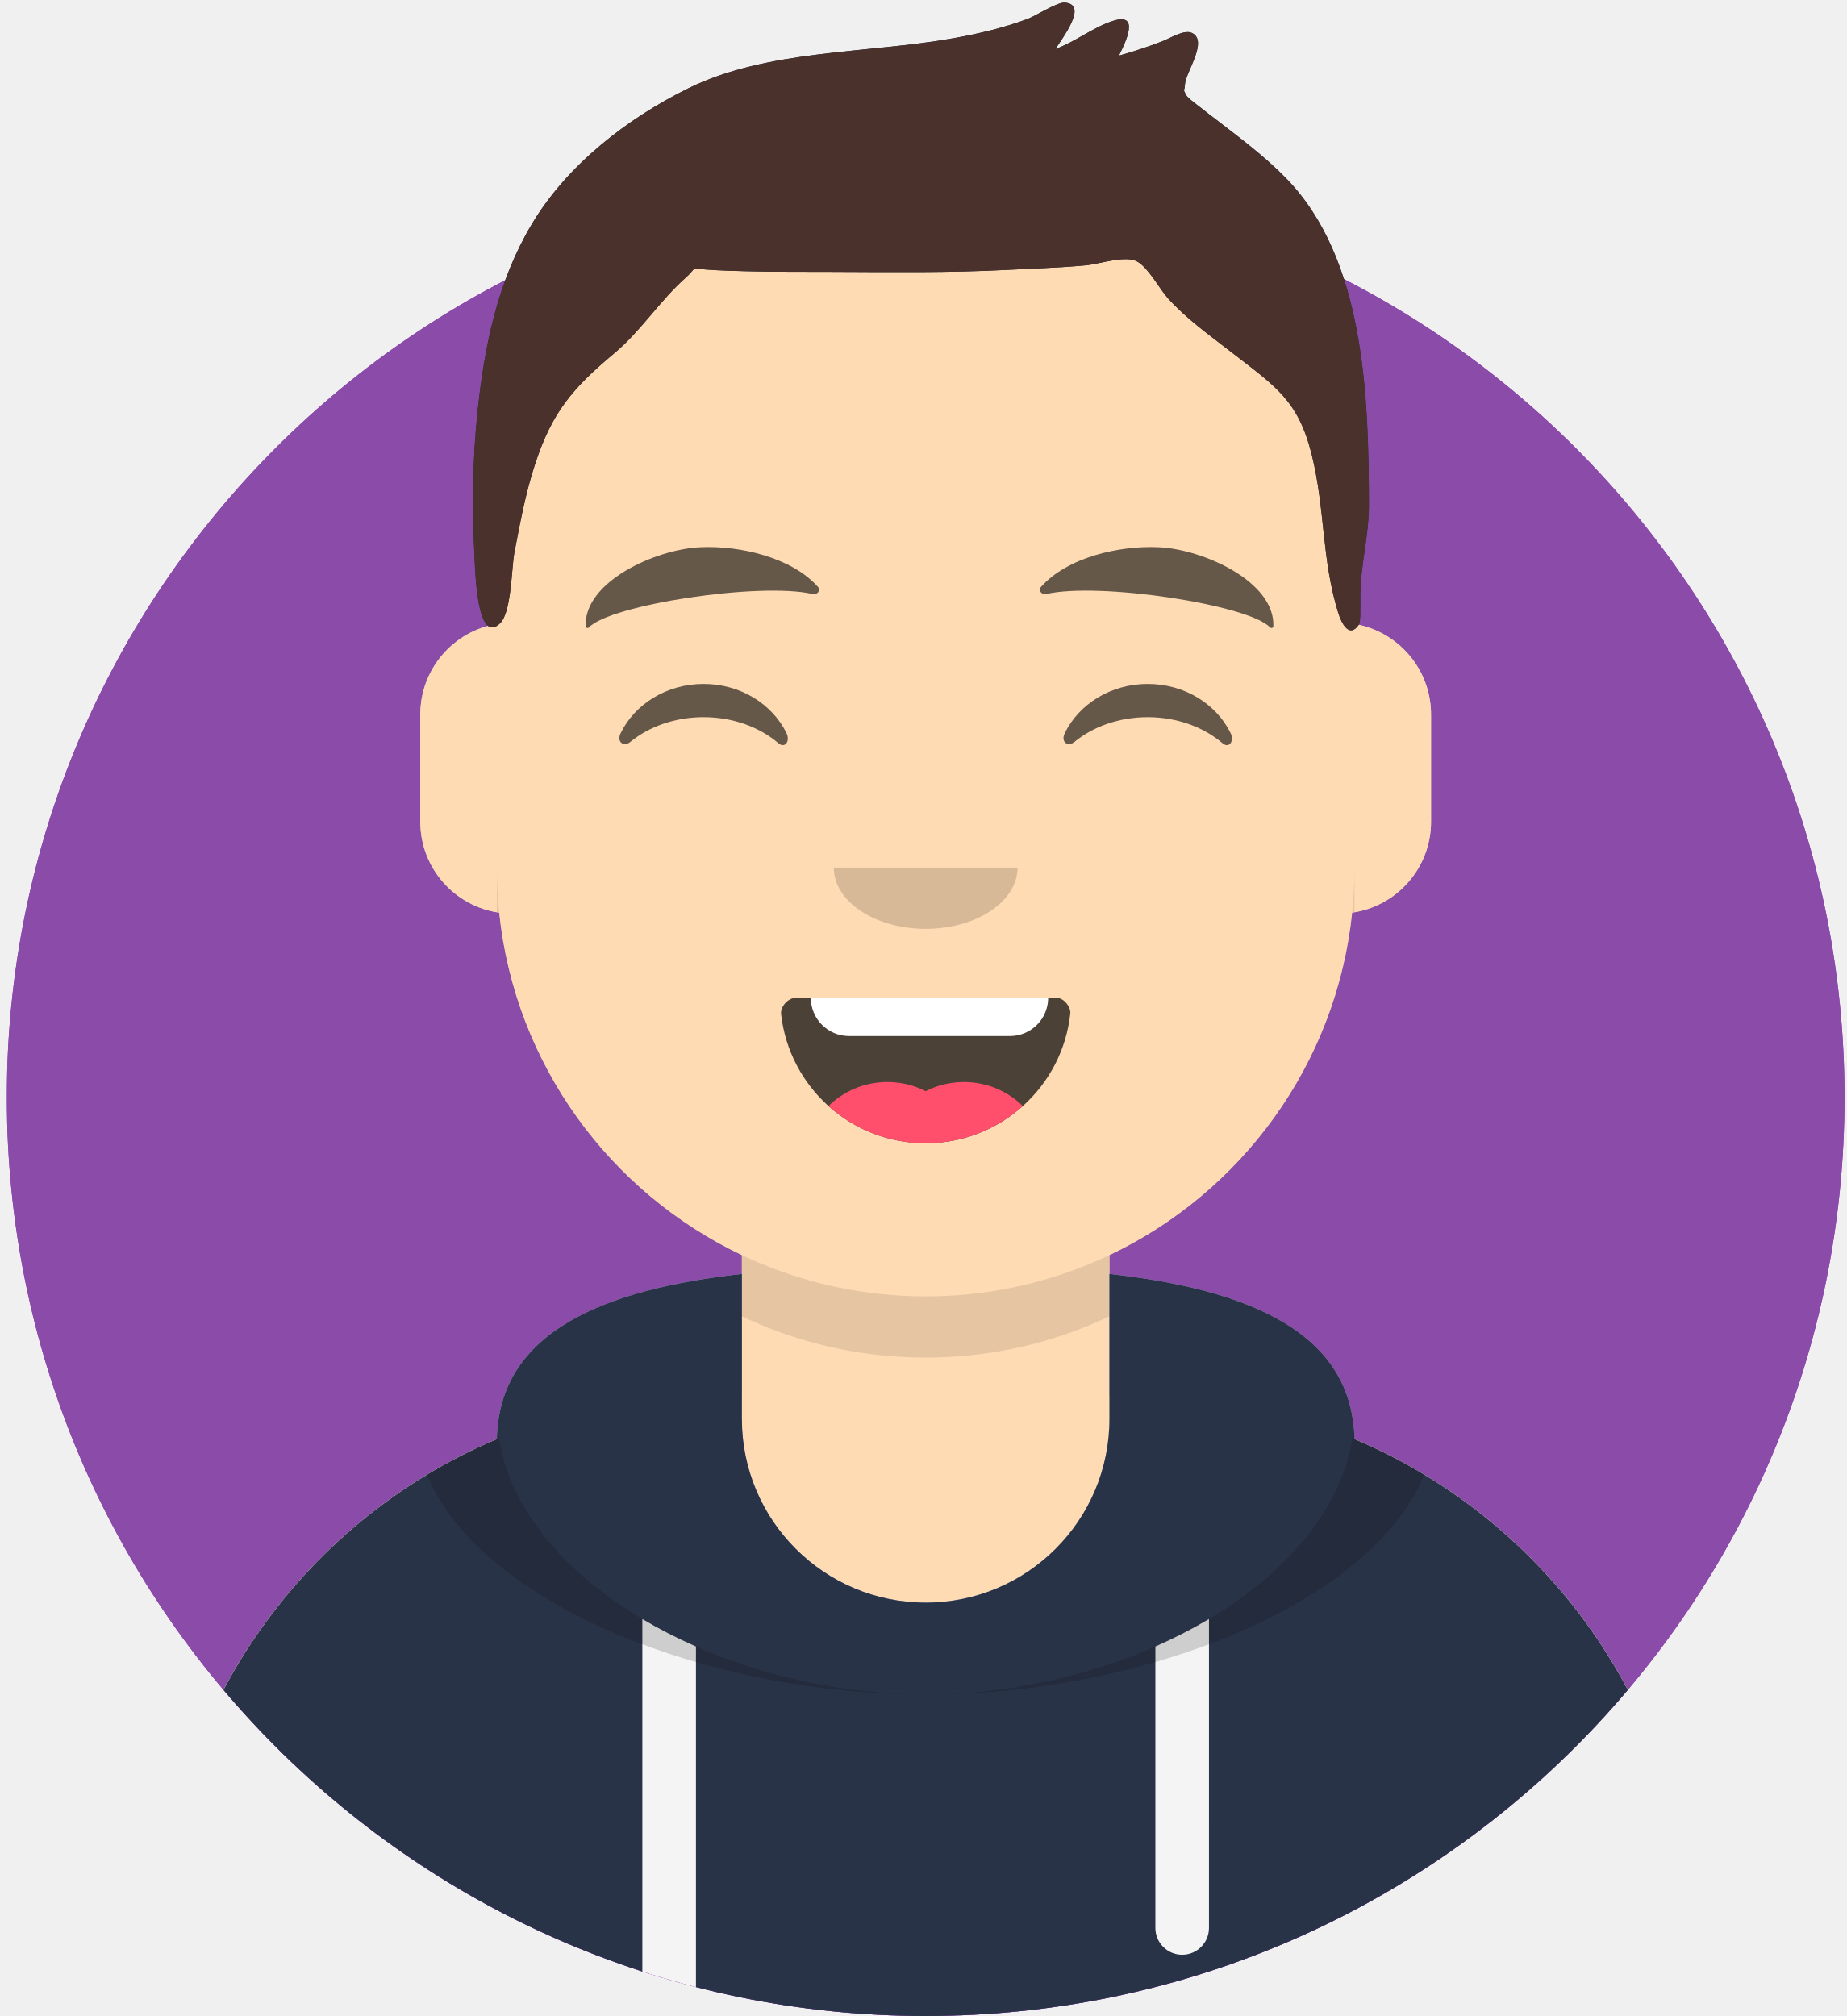
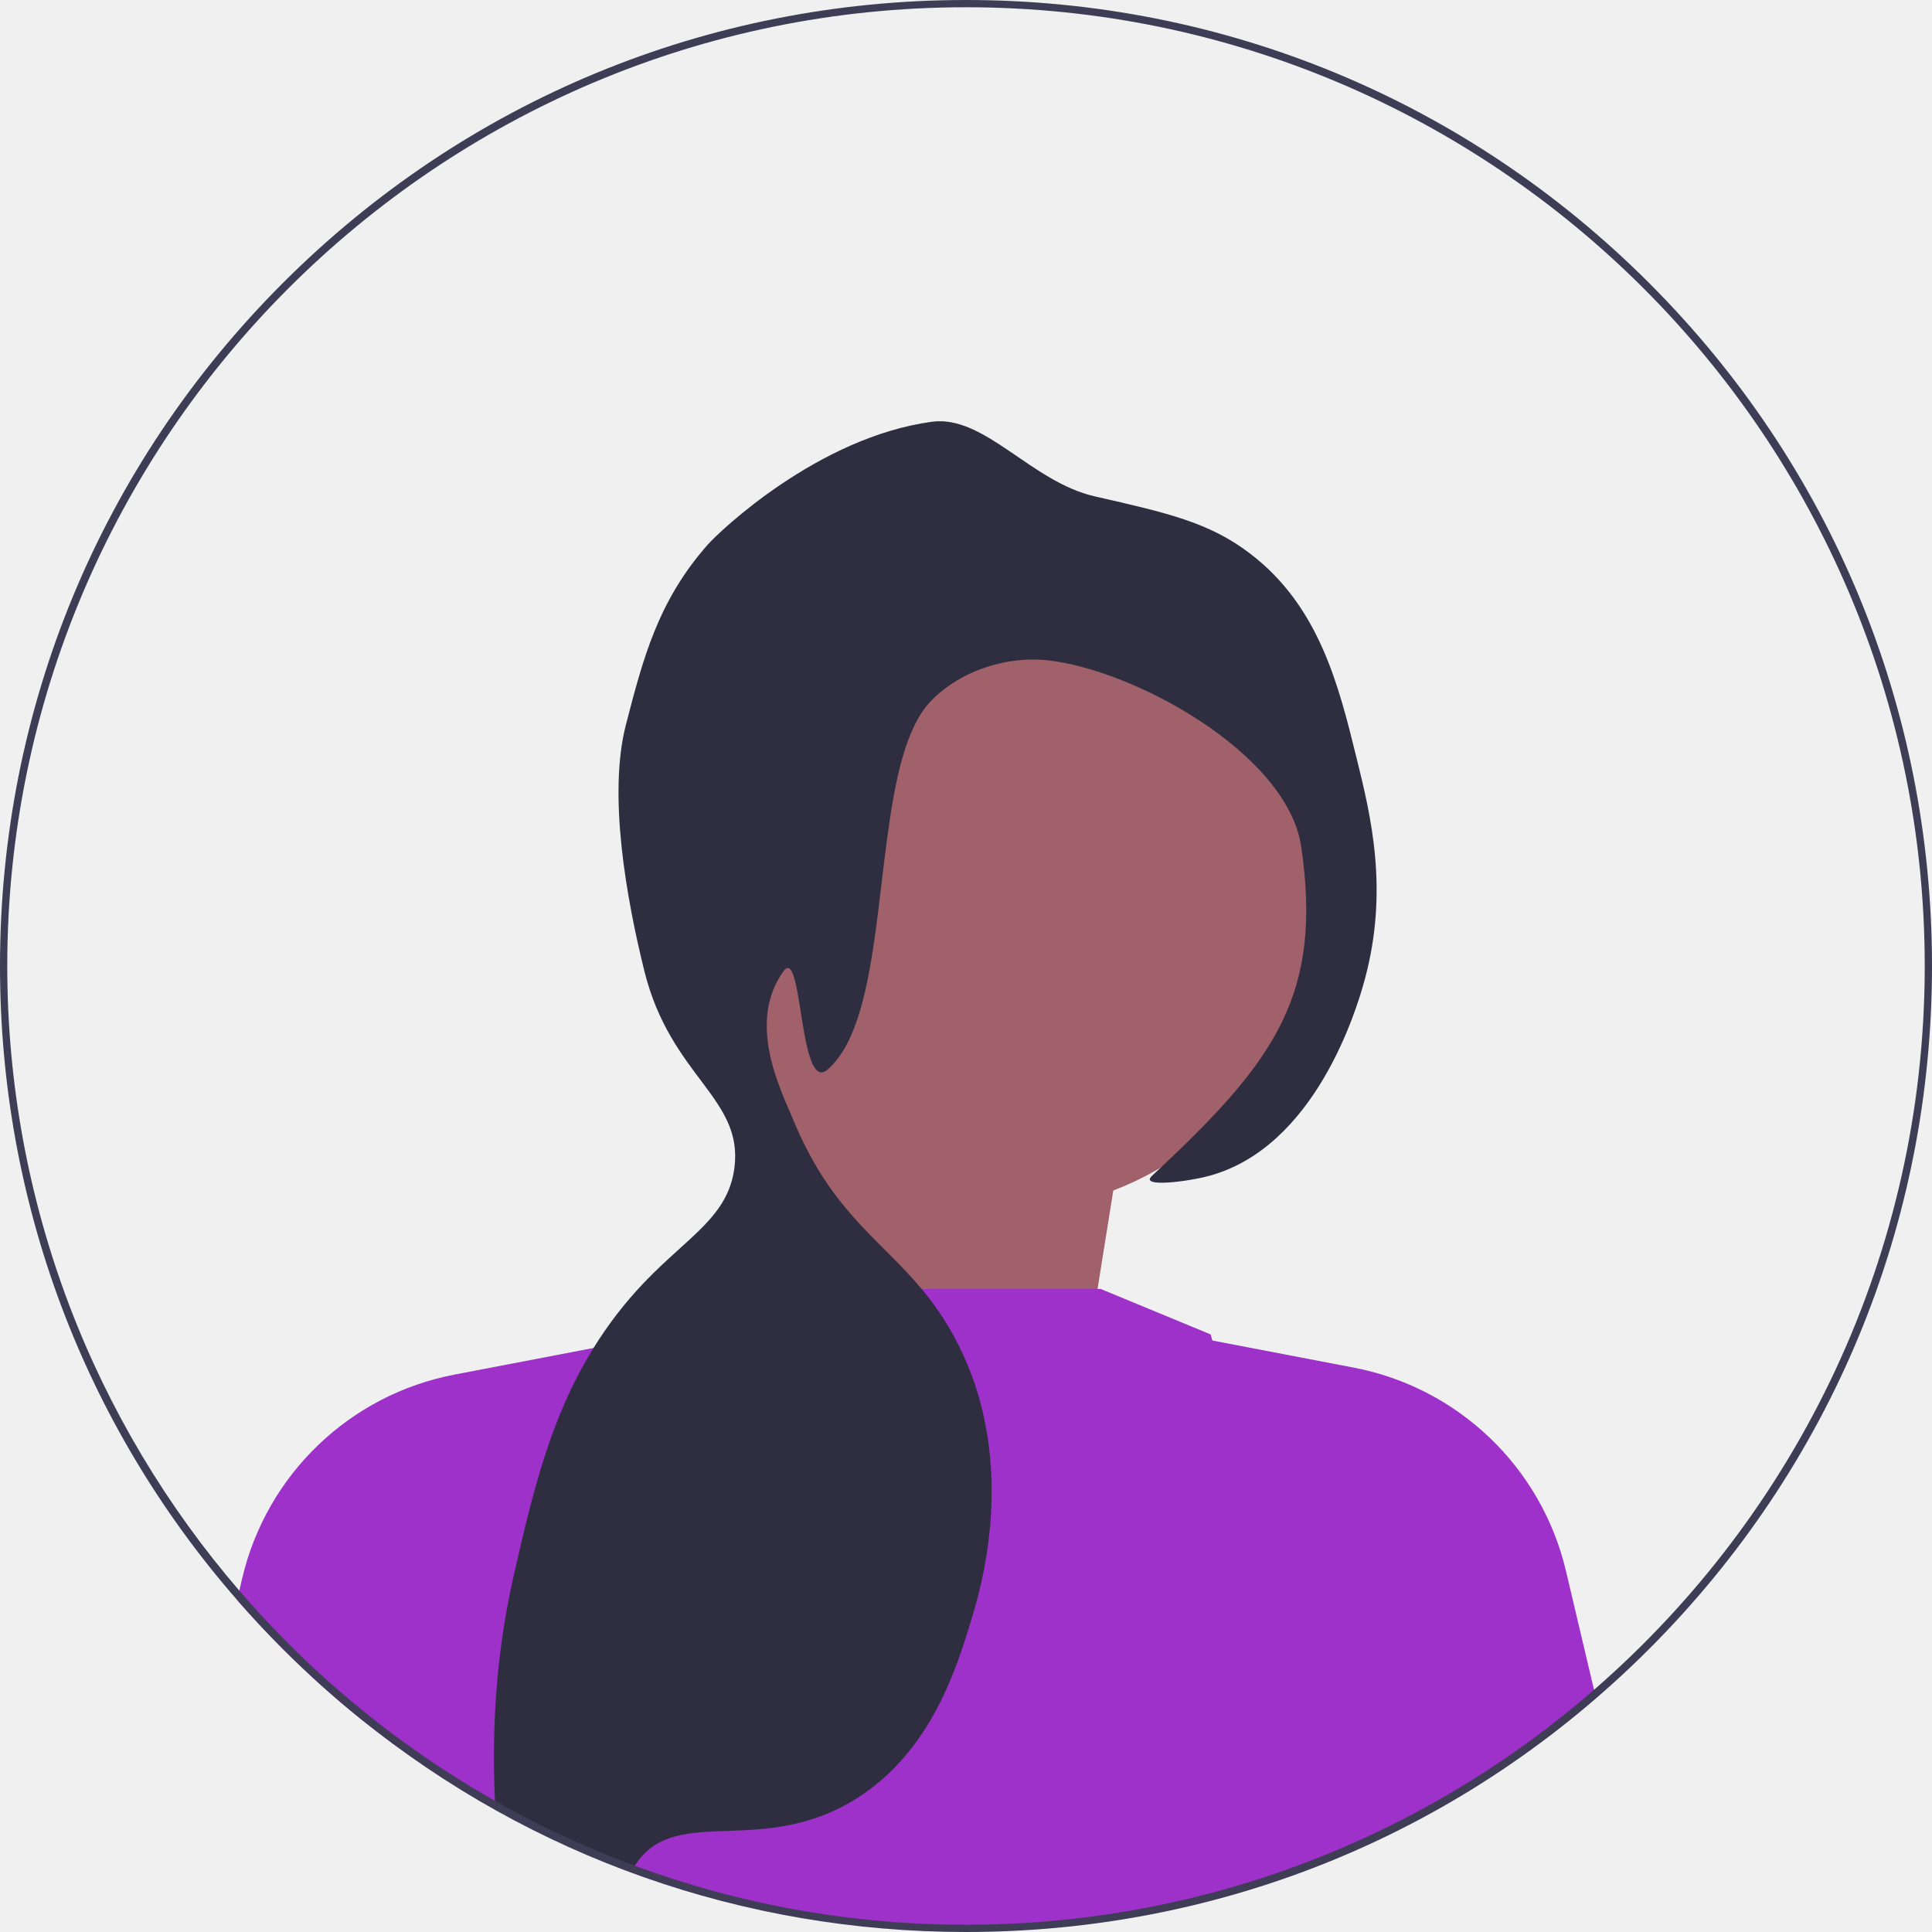
- <svg xmlns="http://www.w3.org/2000/svg" xmlns:xlink="http://www.w3.org/1999/xlink" width="217px" height="237px" viewBox="0 0 217 237" version="1.1">
-   <defs>
-     <circle id="path-1" cx="108" cy="108" r="108" />
-     <path d="M-3.19744231e-14,144 L-3.19744231e-14,-1.42108547e-14 L237.6,-1.42108547e-14 L237.6,144 L226.8,144 C226.8,203.647 178.447,252 118.8,252 C59.153,252 10.8,203.647 10.8,144 L10.8,144 L-3.19744231e-14,144 Z" id="path-3" />
-     <path d="M90,0 C117.835,-5.11323436e-15 140.4,22.565 140.4,50.4 L140.401,55.949 C145.508,56.807 149.4,61.249 149.4,66.6 L149.4,79.2 C149.4,84.647 145.367,89.152 140.125,89.893 C138.265,107.718 127.114,122.78 111.601,130.149 L111.6,146.7 L115.2,146.7 C150.988,146.7 180,175.712 180,211.5 L180,219.6 L0,219.6 L0,211.5 C-4.38277231e-15,175.712 29.012,146.7 64.8,146.7 L68.4,146.7 L68.4,130.15 C52.886,122.78 41.735,107.718 39.875,89.893 C34.633,89.152 30.6,84.647 30.6,79.2 L30.6,66.6 C30.6,61.249 34.492,56.806 39.6,55.949 L39.6,50.4 C39.6,22.565 62.165,5.11323436e-15 90,0 Z" id="path-5" />
-     <path d="M140.401,11.764 C156.691,13.587 169.2,18.597 169.2,31.569 L169.194,31.18 C192.467,41.01 208.8,64.047 208.8,90.9 L208.8,99 L28.8,99 L28.8,90.9 C28.8,64.047 45.133,41.01 68.406,31.18 C68.653,18.496 81.073,13.568 97.2,11.764 L97.2,28.8 C97.2,40.729 106.871,50.4 118.8,50.4 C130.729,50.4 140.4,40.729 140.4,28.8 L140.4,28.8 Z" id="path-7" />
-     <path d="M31.606,13.615 C32.558,22.158 39.803,28.8 48.6,28.8 C57.424,28.8 64.687,22.117 65.603,13.536 C65.676,12.845 64.905,11.7 63.938,11.7 C50.534,11.7 40.264,11.7 33.378,11.7 C32.406,11.7 31.511,12.761 31.606,13.615 Z" id="path-9" />
-     <rect id="path-11" x="0" y="0" width="237.6" height="252" />
-     <path d="M118.135,20.928 C115.651,18.39 112.767,16.236 109.962,14.076 C109.343,13.6 108.715,13.135 108.109,12.641 C107.972,12.528 106.563,11.519 106.394,11.148 C105.988,10.254 106.224,10.95 106.28,9.884 C106.35,8.535 109.1,4.727 107.048,3.854 C106.146,3.47 104.536,4.492 103.67,4.83 C101.977,5.49 100.263,6.054 98.512,6.54 C99.351,4.869 100.95,1.524 97.944,2.419 C95.603,3.116 93.421,4.91 91.068,5.753 C91.847,4.477 94.96,0.523 92.147,0.302 C91.271,0.233 88.724,1.875 87.782,2.226 C84.959,3.275 82.075,3.953 79.111,4.487 C69.033,6.304 57.248,5.786 47.923,10.374 C40.735,13.911 33.636,19.4 29.484,26.389 C25.481,33.125 23.984,40.498 23.146,48.217 C22.532,53.882 22.482,59.738 22.769,65.424 C22.863,67.287 23.073,75.874 25.779,73.273 C27.127,71.978 27.117,66.745 27.457,64.974 C28.133,61.451 28.783,57.911 29.91,54.5 C31.895,48.49 34.238,45.687 39.184,41.547 C42.359,38.89 44.588,35.3 47.625,32.62 C48.99,31.416 47.949,31.542 50.143,31.7 C51.616,31.806 53.097,31.846 54.574,31.885 C57.99,31.974 61.412,31.951 64.829,31.963 C71.711,31.988 78.561,32.085 85.437,31.725 C88.492,31.565 91.556,31.478 94.603,31.195 C96.306,31.038 99.326,29.947 100.728,30.78 C102.01,31.543 103.342,34.034 104.263,35.054 C106.438,37.464 109.032,39.305 111.576,41.282 C116.881,45.403 119.559,46.98 121.17,53.421 C122.775,59.838 122.325,65.791 124.312,72.106 C124.662,73.217 125.586,75.13 126.726,73.415 C126.937,73.096 126.883,71.345 126.883,70.337 C126.883,66.27 127.913,63.218 127.9,59.123 C127.849,46.674 127.447,30.442 118.135,20.928 Z" id="path-13" />
-   </defs>
-   <g id="Website" stroke="none" stroke-width="1" fill="none" fill-rule="evenodd">
-     <g id="mf-avatar" transform="translate(-10, -15)">
-       <g id="Circle" transform="translate(10.8, 36)">
-         <mask id="mask-2" fill="white">
-           <use xlink:href="#path-1" />
-         </mask>
-         <use id="Circle-Background" fill="#972dc2" xlink:href="#path-1" />
-         <g id="🖍-Circle-Color" mask="url(#mask-2)" fill="#8a4ca8">
-           <rect id="🖍Color" x="0" y="0" width="216.445" height="216" />
-         </g>
-       </g>
-       <mask id="mask-4" fill="white">
-         <use xlink:href="#path-3" />
-       </mask>
-       <g id="Mask" />
-       <g id="Avataaar" mask="url(#mask-4)">
-         <g id="Body" transform="translate(28.8, 32.4)">
-           <mask id="mask-6" fill="white">
-             <use xlink:href="#path-5" />
-           </mask>
-           <use fill="#D0C6AC" xlink:href="#path-5" />
-           <g id="Skin/👶🏻-05-Pale" mask="url(#mask-6)" fill="#FFDBB4">
-             <g transform="translate(-28.8, 0)" id="Color">
-               <rect x="0" y="0" width="238.384" height="220.355" />
-             </g>
-           </g>
-           <path d="M39.6,84.6 C39.6,112.435 62.165,135 90,135 C117.835,135 140.4,112.435 140.4,84.6 L140.4,84.6 L140.4,91.8 C140.4,119.635 117.835,142.2 90,142.2 C62.165,142.2 39.6,119.635 39.6,91.8 Z" id="Neck-Shadow" fill-opacity="0.1" fill="#000000" mask="url(#mask-6)" />
-         </g>
-         <g id="Clothing/Hoodie" transform="translate(0, 153)">
-           <mask id="mask-8" fill="white">
-             <use xlink:href="#path-7" />
-           </mask>
-           <use id="Hoodie" fill="#B7C1DB" fill-rule="evenodd" xlink:href="#path-7" />
-           <g id="Color/Palette/Slate" mask="url(#mask-8)" fill="#293347" fill-rule="evenodd">
-             <rect id="🖍Color" x="0" y="0" width="238.491" height="99" />
-           </g>
-           <path d="M91.8,55.565 L91.8,99 L85.5,99 L85.499,52.335 C87.483,53.514 89.592,54.594 91.8,55.565 Z M152.101,52.334 L152.1,88.65 C152.1,90.39 150.69,91.8 148.95,91.8 C147.21,91.8 145.8,90.39 145.8,88.65 L145.801,55.565 C148.009,54.594 150.118,53.513 152.101,52.334 Z" id="Straps" fill="#F4F4F4" fill-rule="evenodd" mask="url(#mask-8)" />
-           <path d="M155.733,11.451 C169.28,14.013 178.65,19.118 178.65,29.077 C178.65,46.818 148.916,61.2 118.8,61.2 C88.684,61.2 58.95,46.818 58.95,29.077 C58.95,19.118 68.32,14.013 81.867,11.451 C73.689,14.466 68.4,19.534 68.4,27.969 C68.4,46.322 93.439,61.2 118.8,61.2 C144.161,61.2 169.2,46.322 169.2,27.969 C169.2,19.71 164.13,14.679 156.241,11.642 Z" id="Shadow" fill-opacity="0.16" fill="#000000" fill-rule="evenodd" mask="url(#mask-8)" />
-         </g>
-         <g id="Face" transform="translate(68.4, 73.8)">
-           <g id="Mouth/Smile" transform="translate(1.8, 46.8)">
-             <mask id="mask-10" fill="white">
-               <use xlink:href="#path-9" />
-             </mask>
-             <use id="Mouth" fill-opacity="0.7" fill="#000000" fill-rule="evenodd" xlink:href="#path-9" />
-             <path d="M39.6,1.8 L58.5,1.8 C60.985,1.8 63,3.815 63,6.3 L63,11.7 C63,14.185 60.985,16.2 58.5,16.2 L39.6,16.2 C37.115,16.2 35.1,14.185 35.1,11.7 L35.1,6.3 C35.1,3.815 37.115,1.8 39.6,1.8 Z" id="Teeth" fill="#FFFFFF" fill-rule="evenodd" mask="url(#mask-10)" />
-             <g id="Tongue" stroke-width="1" fill-rule="evenodd" mask="url(#mask-10)" fill="#FF4F6D">
-               <g transform="translate(34.2, 21.6)">
-                 <circle cx="9.9" cy="9.9" r="9.9" />
-                 <circle cx="18.9" cy="9.9" r="9.9" />
-               </g>
-             </g>
-           </g>
-           <g id="Nose/Default" transform="translate(25.2, 36)" fill="#000000" fill-opacity="0.16">
-             <path d="M14.4,7.2 C14.4,11.176 19.235,14.4 25.2,14.4 L25.2,14.4 C31.165,14.4 36,11.176 36,7.2" id="Nose" />
-           </g>
-           <g id="Eyes/Happy-😁" transform="translate(0, 7.2)" fill="#000000" fill-opacity="0.6">
-             <path d="M14.544,20.203 C16.206,16.784 19.948,14.4 24.298,14.4 C28.632,14.4 32.363,16.767 34.034,20.166 C34.53,21.176 33.824,22.003 33.112,21.39 C30.906,19.494 27.773,18.309 24.298,18.309 C20.931,18.309 17.886,19.421 15.694,21.214 C14.892,21.87 14.058,21.203 14.544,20.203 Z" id="Squint" />
-             <path d="M66.744,20.203 C68.406,16.784 72.148,14.4 76.498,14.4 C80.832,14.4 84.563,16.767 86.234,20.166 C86.73,21.176 86.024,22.003 85.312,21.39 C83.106,19.494 79.973,18.309 76.498,18.309 C73.131,18.309 70.086,19.421 67.894,21.214 C67.092,21.87 66.258,21.203 66.744,20.203 Z" id="Squint" />
-           </g>
-           <g id="Eyebrow/Natural/Default-Natural" fill="#000000" fill-opacity="0.6">
-             <path d="M23.435,5.589 C18.25,6.285 10.164,10.805 10.84,16.036 C10.862,16.207 11.121,16.261 11.233,16.118 C13.471,13.248 30.774,9.033 37.075,9.913 C37.652,9.994 38.032,9.399 37.639,9.027 C34.269,5.845 28.08,4.961 23.435,5.589" id="Eyebrow" transform="translate(24.3, 10.8) rotate(5) translate(-24.3, -10.8) " />
-             <path d="M76.535,5.589 C71.35,6.285 63.264,10.805 63.94,16.036 C63.962,16.207 64.221,16.261 64.333,16.118 C66.571,13.248 83.874,9.033 90.175,9.913 C90.752,9.994 91.132,9.399 90.739,9.027 C87.369,5.845 81.18,4.961 76.535,5.589" id="Eyebrow" transform="translate(77.4, 10.8) scale(-1, 1) rotate(5) translate(-77.4, -10.8) " />
-           </g>
-         </g>
-         <g id="Top">
-           <mask id="mask-12" fill="white">
-             <use xlink:href="#path-11" />
-           </mask>
-           <g id="Mask" />
-           <g mask="url(#mask-12)">
-             <g transform="translate(43, 15)">
-               <mask id="mask-14" fill="white">
-                 <use xlink:href="#path-13" />
-               </mask>
-               <use id="Short-Hair" stroke="none" fill="#1F3140" fill-rule="evenodd" xlink:href="#path-13" />
-               <g id="Color/Hair/Brown-Dark" stroke="none" fill="none" mask="url(#mask-14)" fill-rule="evenodd">
-                 <g transform="translate(-43.1, -15)" fill="#4A312C" id="Color">
-                   <rect x="0" y="0" width="239.107" height="252.406" />
-                 </g>
-               </g>
-             </g>
-           </g>
-         </g>
-       </g>
-     </g>
+ <svg xmlns="http://www.w3.org/2000/svg" width="532" height="532" viewBox="0 0 532 532">
+   <g>
+     <polygon points="297.055 387.221 309.716 308.09 224.255 273.273 211.594 393.551 297.055 387.221" fill="#a0616a" />
+     <path d="M382.947,504.165c-7.337,3.577-14.814,6.806-22.403,9.671-15.178,5.743-30.845,10.077-46.918,12.97-15.709,2.836-31.837,4.276-47.966,4.276-21.789,0-43.452-2.614-64.402-7.785-8.204-2.012-16.478-4.471-24.612-7.337-.853-.307-1.719-.614-2.572-.923-10.091-3.661-20.014-7.952-29.559-12.801-1.286-.643-2.572-1.301-3.857-2-1.426-.726-2.837-1.495-4.263-2.292-1.817-.992-3.62-2.027-5.423-3.075-6.037-3.494-11.977-7.268-17.652-11.194l-.377-.251c-.335-.237-.671-.461-.992-.699,.209-1.104,.405-2.111,.587-3.005,.699-3.508,1.16-5.436,1.16-5.436l38.266-79.049,10.664-22.026,5.199-2.139,39.273-16.142h95.987l30.286,12.522s.154,.573,.461,1.677c3.019,10.831,20.629,72.326,47.952,132.493,.377,.838,.769,1.691,1.16,2.544l-0,0Z" fill="#9d31c9" />
+     <circle cx="275.459" cy="246.378" r="87.15" fill="#a0616a" />
+     <path d="M167.98,370.32l-.15,.75-26.57,126.33-.23,1.1-.37,1.74c-1.43-.73-2.84-1.5-4.26-2.29-1.82-1-3.62-2.03-5.43-3.08-6.03-3.49-11.97-7.27-17.65-11.19l-.38-.26c-.33-.23-.67-.46-.99-.69-4.34-3.03-8.57-6.19-12.7-9.45-.03-.02-.05-.04-.08-.07-7.37-5.94-14.47-12.33-21.26-19.12-4.38-4.38-8.59-8.89-12.62-13.52l.61-2.56,.06-.26,.76-3.26c6.76-28.55,29.63-50.46,58.44-55.98l38.28-7.33,4.54-.86Z" fill="#9d31c9" />
+     <path d="M439.396,467.225c-11.279,9.602-23.368,18.296-36.128,25.927-1.244,.755-2.516,1.495-3.787,2.236-5.423,3.131-10.943,6.052-16.534,8.777-7.337,3.577-14.814,6.806-22.403,9.671l-.587-2.768-30.007-142.681,3.885,.741,38.937,7.463c28.804,5.521,51.683,27.435,58.434,55.987l7.449,31.544,.741,3.102h-0Z" fill="#9d31c9" />
+     <path d="M375.819,269.674c-2.264,8.442-13.655,46.163-42.823,54.101-5.73,1.565-19.399,3.368-15.779,0,.824-.768,1.621-1.523,2.418-2.264,31.656-29.769,44.569-47.965,38.672-88.356-3.746-25.716-46.4-49.07-70.398-51.391-10.119-.977-23.032,2.446-31.558,11.265-14.074,14.534-11.754,59.147-19.552,85.352-2.096,7.015-4.906,12.718-8.945,16.169-2.516,2.152-4.123-.587-5.311-5.073-2.529-9.532-3.186-26.987-6.778-22.055-10.384,14.298-.489,33.249,2.502,40.559,.615,1.496,1.244,2.934,1.873,4.305v.014c.363,.782,.741,1.565,1.104,2.307v.014c9.979,20.349,21.97,27.63,32.536,40.307,4.151,4.961,8.078,10.733,11.586,18.449,2.404,5.283,4.137,10.594,5.325,15.806,6.051,26.136-1.132,49.881-3.075,56.338-4.067,13.445-11.055,36.547-31.558,49.586-25.744,16.381-49.238,1.944-60.474,17.499-.14,.182-.266,.363-.391,.545-.419,.629-.797,1.258-1.118,1.886-10.091-3.661-20.014-7.952-29.559-12.801-1.286-.643-2.572-1.301-3.857-2-1.426-.726-2.837-1.495-4.263-2.292-.056-1.091-.112-2.18-.154-3.284-.824-18.91,.419-39.693,5.129-60.419,3.019-13.235,6.01-26.359,10.594-39.007,2.991-8.245,6.653-16.296,11.474-24.053,3.858-6.233,8.442-12.285,14.004-18.099,12.215-12.76,23.075-18.084,24.794-31.558,2.459-19.231-17.568-25.016-24.794-54.101-4.933-19.887-10.091-48.552-5.087-67.867,4.724-18.252,8.833-34.087,22.544-49.601,3.298-3.718,30.37-29.574,61.732-33.822,14.451-1.942,27.337,16.562,44.807,20.545,20.083,4.571,31.586,7.185,42.822,15.779,18.994,14.507,24.346,36.199,29.308,56.352,3.885,15.765,8.917,36.156,2.25,60.865l0,0Z" fill="#2f2e41" />
  </g>
+   <path d="M454.09,77.91C403.85,27.67,337.05,0,266,0S128.15,27.67,77.91,77.91C27.67,128.15,0,194.95,0,266c0,64.85,23.05,126.16,65.29,174.57,4.03,4.63,8.24,9.14,12.62,13.52,6.79,6.79,13.89,13.18,21.26,19.12,.03,.03,.05,.05,.08,.07,47.11,38.05,105.34,58.72,166.75,58.72,71.05,0,137.85-27.67,188.09-77.91,50.24-50.24,77.91-117.04,77.91-188.09s-27.67-137.85-77.91-188.09Zm-15.15,387.39c-17.07,14.85-36.07,27.53-56.56,37.63-7.19,3.55-14.56,6.78-22.1,9.67-29.29,11.24-61.08,17.4-94.28,17.4-32.04,0-62.76-5.74-91.19-16.24-11.67-4.3-22.95-9.41-33.78-15.26-1.59-.86-3.17-1.73-4.74-2.62-8.26-4.68-16.25-9.79-23.92-15.31-17.14-12.3-32.75-26.6-46.47-42.56C26.09,391.77,2,331.65,2,266,2,120.43,120.43,2,266,2s264,118.43,264,264c0,79.48-35.3,150.87-91.06,199.3Z" fill="#3f3d56" />
</svg>
